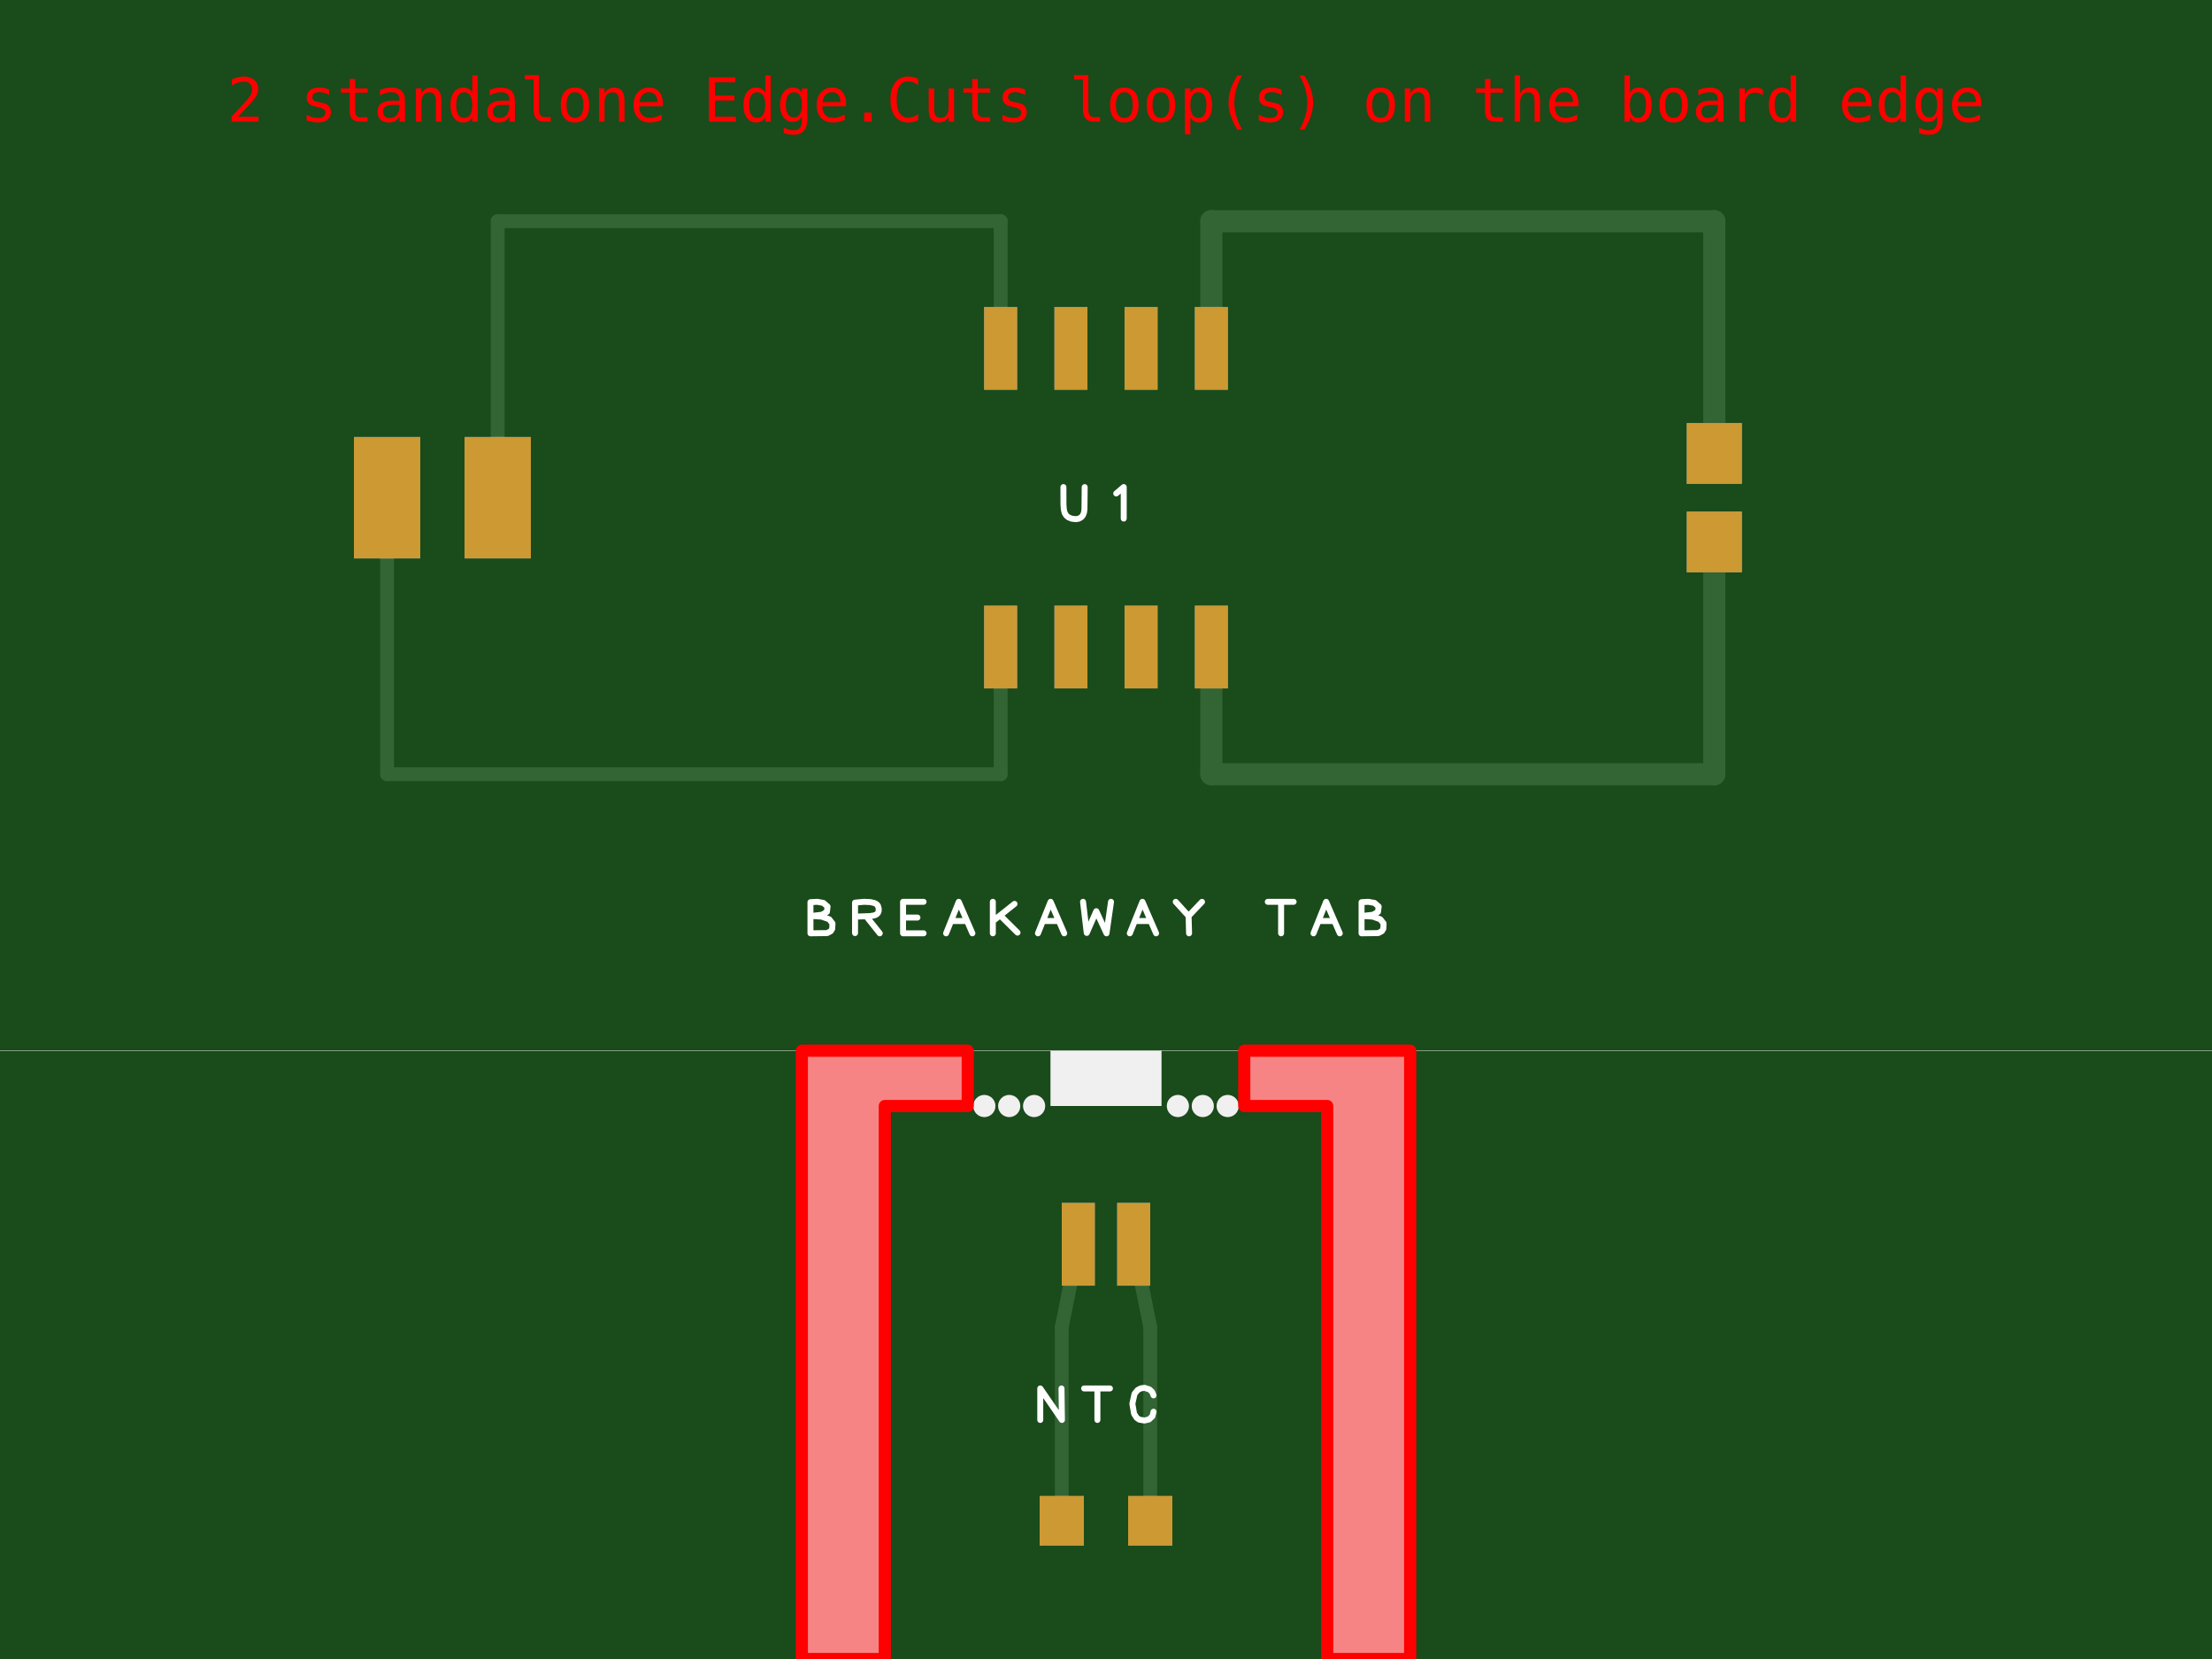
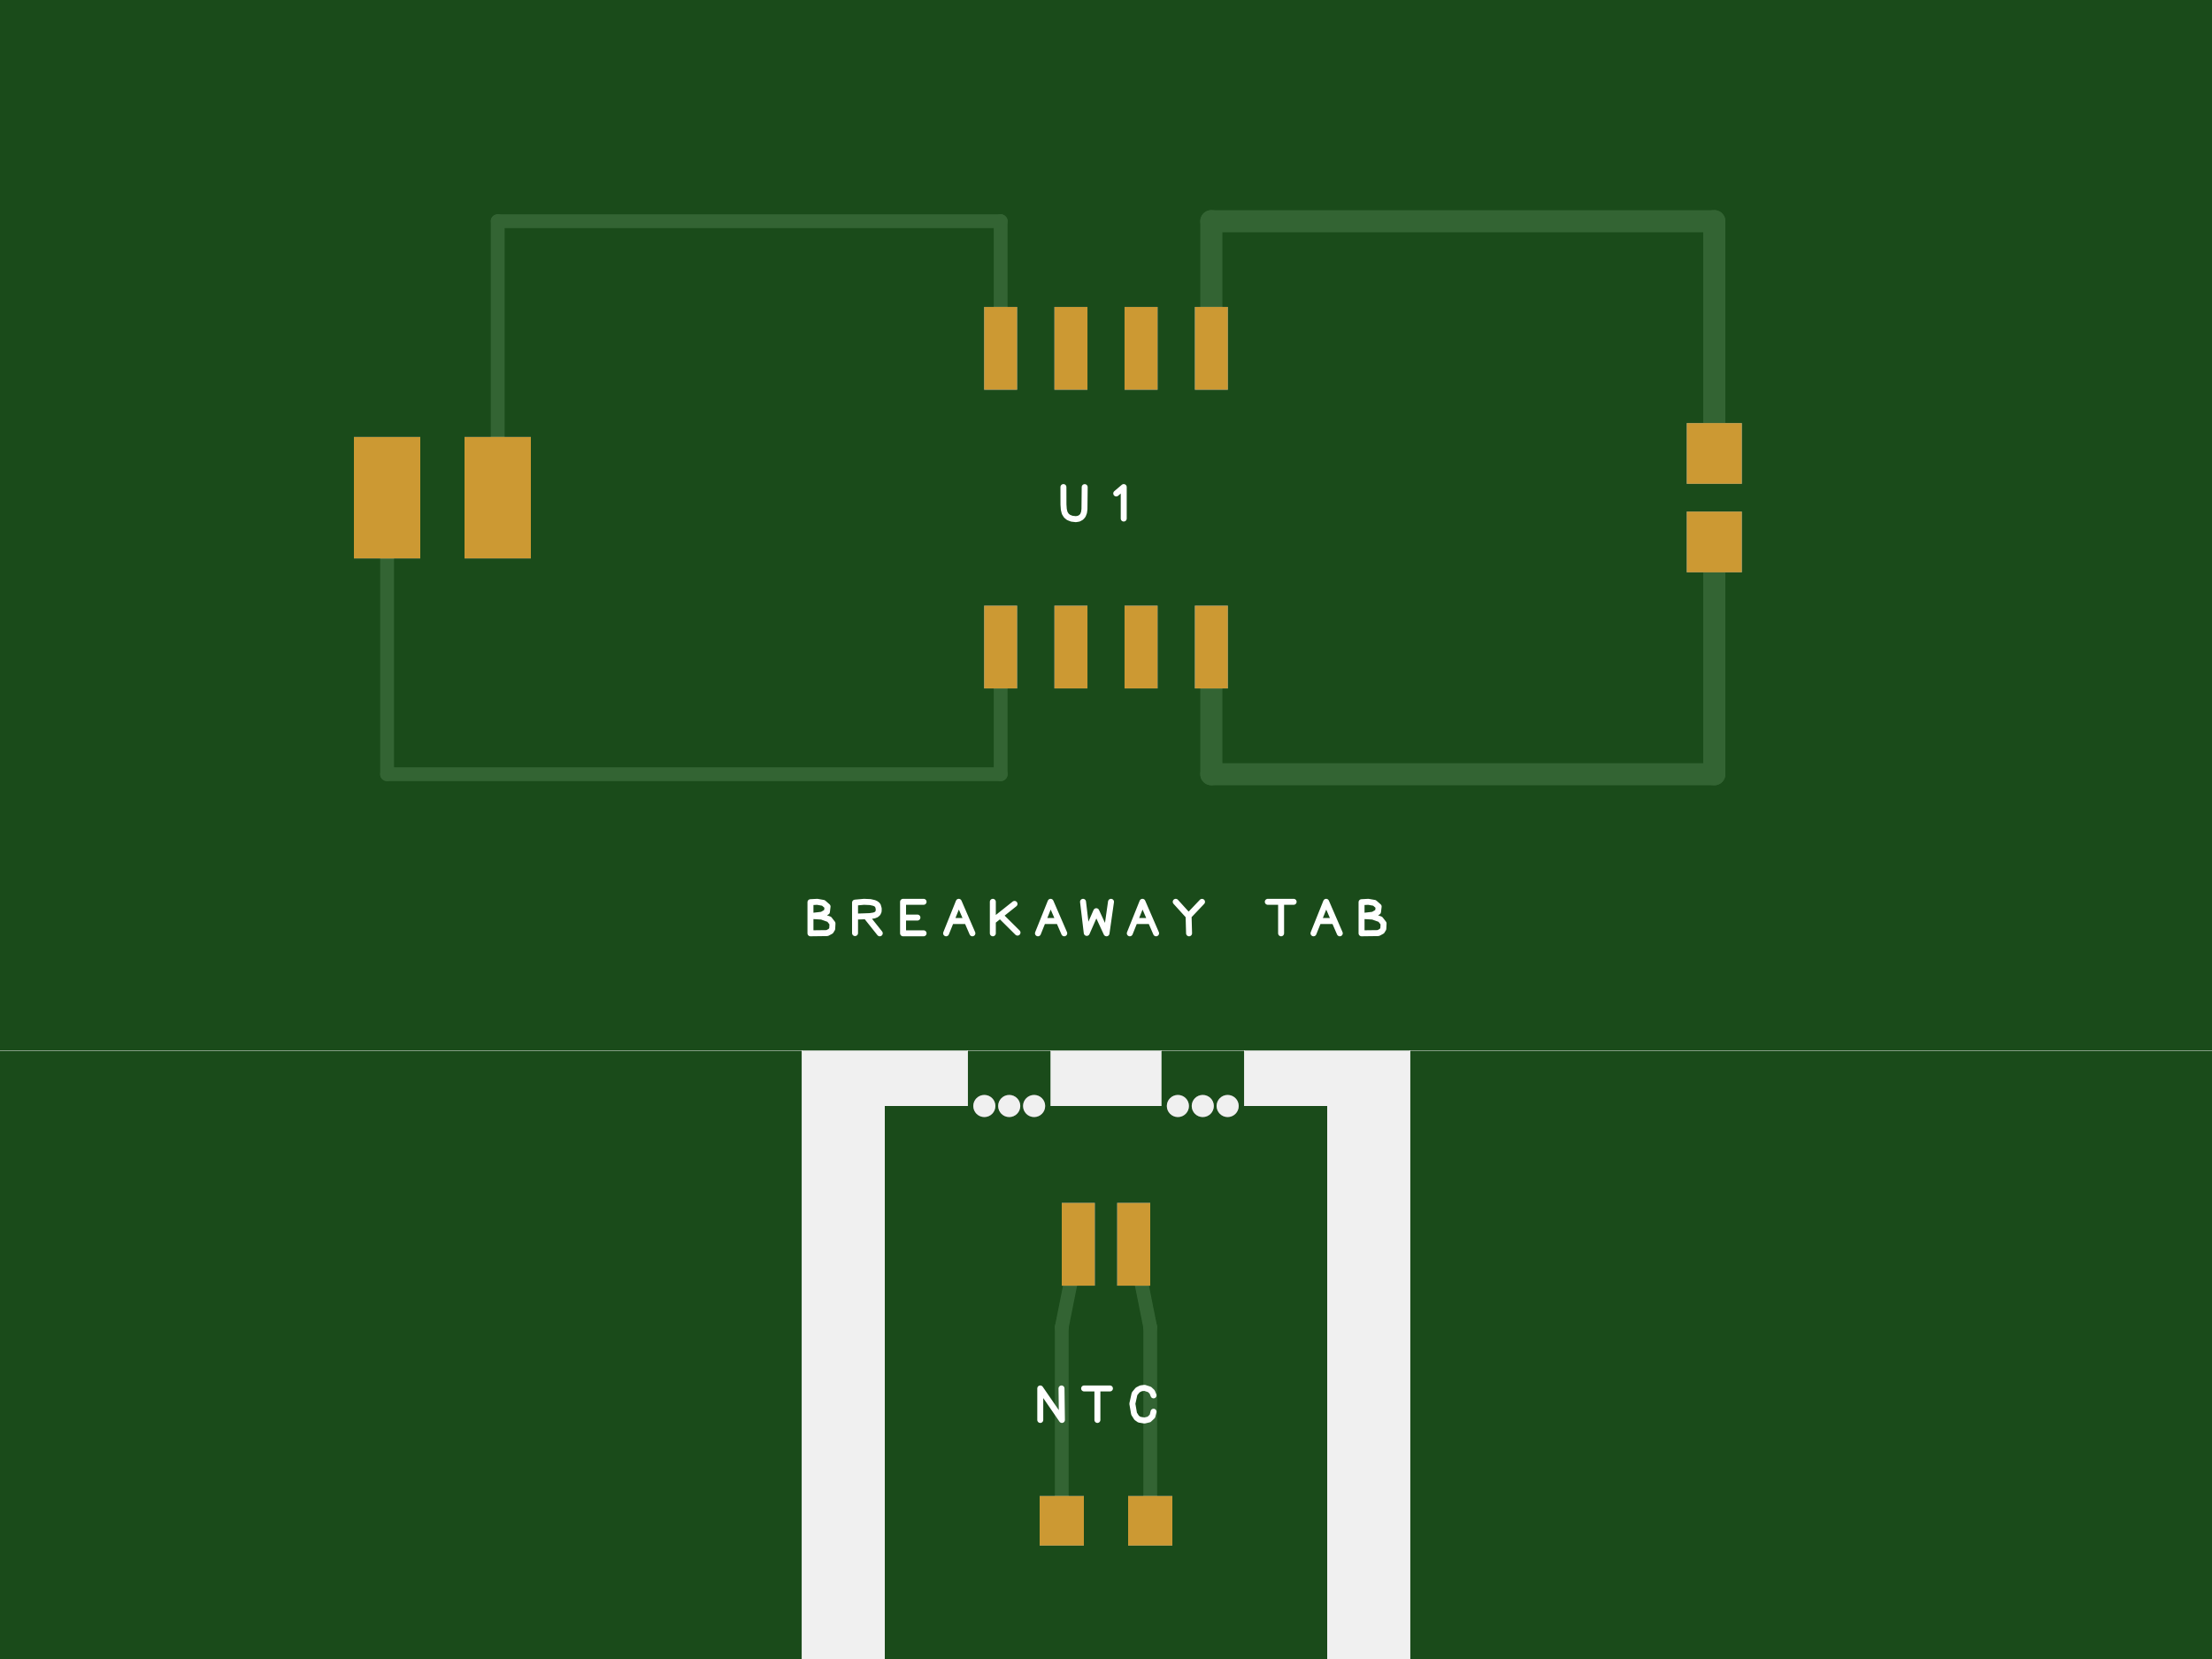
- <svg xmlns="http://www.w3.org/2000/svg" xmlns:xlink="http://www.w3.org/1999/xlink" version="1.1" stroke-linecap="round" stroke-linejoin="round" stroke-width="0" fill-rule="evenodd" clip-rule="evenodd" id="O-SPGq7aqDV8_top" viewBox="-20000 -15000 40000 30000" width="40mm" height="30mm">
+ <svg xmlns="http://www.w3.org/2000/svg" xmlns:xlink="http://www.w3.org/1999/xlink" version="1.1" stroke-linecap="round" stroke-linejoin="round" stroke-width="0" fill-rule="evenodd" clip-rule="evenodd" id="NCJI3lB-TDFe_top" viewBox="-20000 -15000 40000 30000" width="40mm" height="30mm">
  <defs>
-     <style>.O-SPGq7aqDV8_fr4 {color: #666666;}
- .O-SPGq7aqDV8_cu {color: #cccccc;}
- .O-SPGq7aqDV8_cf {color: #cc9933;}
- .O-SPGq7aqDV8_sm {color: #004200; opacity: 0.749;}
- .O-SPGq7aqDV8_ss {color: #ffffff;}
- .O-SPGq7aqDV8_sp {color: #999999;}
- .O-SPGq7aqDV8_out {color: #000000;}</style>
-     <rect x="-300" y="-750" width="600" height="1500" id="MhgFNBL5XNCg_pad-12" />
-     <rect x="-400" y="-450" width="800" height="900" id="MhgFNBL5XNCg_pad-13" />
-     <rect x="-600" y="-1100" width="1200" height="2200" id="MhgFNBL5XNCg_pad-15" />
-     <rect x="-500" y="-550" width="1000" height="1100" id="MhgFNBL5XNCg_pad-16" />
-     <circle cx="0" cy="0" r="200" id="o8z4Wb5EJP-L_pad-11" />
-     <rect x="-300" y="-750" width="600" height="1500" id="o8z4Wb5EJP-L_pad-13" />
-     <rect x="-400" y="-450" width="800" height="900" id="o8z4Wb5EJP-L_pad-14" />
-     <rect x="-600" y="-1100" width="1200" height="2200" id="o8z4Wb5EJP-L_pad-16" />
-     <rect x="-500" y="-550" width="1000" height="1100" id="o8z4Wb5EJP-L_pad-17" />
-     <circle cx="0" cy="0" r="200" id="dc7R-W7bBuLa_pad-10" />
-     <g id="O-SPGq7aqDV8_top_copper">
-       <use xlink:href="#MhgFNBL5XNCg_pad-12" x="-500" y="-7500" />
-       <use xlink:href="#MhgFNBL5XNCg_pad-12" x="500" y="-7500" />
-       <use xlink:href="#MhgFNBL5XNCg_pad-13" x="-800" y="-12500" />
-       <use xlink:href="#MhgFNBL5XNCg_pad-13" x="800" y="-12500" />
+     <style>.NCJI3lB-TDFe_fr4 {color: #666666;}
+ .NCJI3lB-TDFe_cu {color: #cccccc;}
+ .NCJI3lB-TDFe_cf {color: #cc9933;}
+ .NCJI3lB-TDFe_sm {color: #004200; opacity: 0.749;}
+ .NCJI3lB-TDFe_ss {color: #ffffff;}
+ .NCJI3lB-TDFe_sp {color: #999999;}
+ .NCJI3lB-TDFe_out {color: #000000;}</style>
+     <rect x="-300" y="-750" width="600" height="1500" id="VMW5M3R134VS_pad-12" />
+     <rect x="-400" y="-450" width="800" height="900" id="VMW5M3R134VS_pad-13" />
+     <rect x="-600" y="-1100" width="1200" height="2200" id="VMW5M3R134VS_pad-15" />
+     <rect x="-500" y="-550" width="1000" height="1100" id="VMW5M3R134VS_pad-16" />
+     <circle cx="0" cy="0" r="200" id="EzDhwskPuxFh_pad-11" />
+     <rect x="-300" y="-750" width="600" height="1500" id="EzDhwskPuxFh_pad-13" />
+     <rect x="-400" y="-450" width="800" height="900" id="EzDhwskPuxFh_pad-14" />
+     <rect x="-600" y="-1100" width="1200" height="2200" id="EzDhwskPuxFh_pad-16" />
+     <rect x="-500" y="-550" width="1000" height="1100" id="EzDhwskPuxFh_pad-17" />
+     <circle cx="0" cy="0" r="200" id="wxh13X9tEw7C_pad-10" />
+     <g id="NCJI3lB-TDFe_top_copper">
+       <use xlink:href="#VMW5M3R134VS_pad-12" x="-500" y="-7500" />
+       <use xlink:href="#VMW5M3R134VS_pad-12" x="500" y="-7500" />
+       <use xlink:href="#VMW5M3R134VS_pad-13" x="-800" y="-12500" />
+       <use xlink:href="#VMW5M3R134VS_pad-13" x="800" y="-12500" />
      <path d="M -500 -7500 -800 -9000" fill="none" stroke-width="250" />
      <path d="M -800 -9000 -800 -12500" fill="none" stroke-width="250" />
      <path d="M 500 -7500 800 -9000" fill="none" stroke-width="250" />
      <path d="M 800 -9000 800 -12500" fill="none" stroke-width="250" />
-       <use xlink:href="#MhgFNBL5XNCg_pad-12" x="-1905" y="3300" />
-       <use xlink:href="#MhgFNBL5XNCg_pad-12" x="-1905" y="8700" />
-       <use xlink:href="#MhgFNBL5XNCg_pad-12" x="-635" y="3300" />
-       <use xlink:href="#MhgFNBL5XNCg_pad-12" x="-635" y="8700" />
-       <use xlink:href="#MhgFNBL5XNCg_pad-12" x="635" y="3300" />
-       <use xlink:href="#MhgFNBL5XNCg_pad-12" x="635" y="8700" />
-       <use xlink:href="#MhgFNBL5XNCg_pad-12" x="1905" y="3300" />
-       <use xlink:href="#MhgFNBL5XNCg_pad-12" x="1905" y="8700" />
-       <use xlink:href="#MhgFNBL5XNCg_pad-15" x="-13000" y="6000" />
-       <use xlink:href="#MhgFNBL5XNCg_pad-15" x="-11000" y="6000" />
-       <use xlink:href="#MhgFNBL5XNCg_pad-16" x="11000" y="5200" />
-       <use xlink:href="#MhgFNBL5XNCg_pad-16" x="11000" y="6800" />
+       <use xlink:href="#VMW5M3R134VS_pad-12" x="-1905" y="3300" />
+       <use xlink:href="#VMW5M3R134VS_pad-12" x="-1905" y="8700" />
+       <use xlink:href="#VMW5M3R134VS_pad-12" x="-635" y="3300" />
+       <use xlink:href="#VMW5M3R134VS_pad-12" x="-635" y="8700" />
+       <use xlink:href="#VMW5M3R134VS_pad-12" x="635" y="3300" />
+       <use xlink:href="#VMW5M3R134VS_pad-12" x="635" y="8700" />
+       <use xlink:href="#VMW5M3R134VS_pad-12" x="1905" y="3300" />
+       <use xlink:href="#VMW5M3R134VS_pad-12" x="1905" y="8700" />
+       <use xlink:href="#VMW5M3R134VS_pad-15" x="-13000" y="6000" />
+       <use xlink:href="#VMW5M3R134VS_pad-15" x="-11000" y="6000" />
+       <use xlink:href="#VMW5M3R134VS_pad-16" x="11000" y="5200" />
+       <use xlink:href="#VMW5M3R134VS_pad-16" x="11000" y="6800" />
      <path d="M -13000 6000 -13000 1000" fill="none" stroke-width="250" />
      <path d="M -13000 1000 -1905 1000" fill="none" stroke-width="250" />
      <path d="M -1905 1000 -1905 3300" fill="none" stroke-width="250" />
      <path d="M -11000 6000 -11000 11000" fill="none" stroke-width="250" />
      <path d="M -11000 11000 -1905 11000" fill="none" stroke-width="250" />
      <path d="M -1905 11000 -1905 8700" fill="none" stroke-width="250" />
      <path d="M 1905 3300 1905 1000" fill="none" stroke-width="400" />
      <path d="M 1905 1000 11000 1000" fill="none" stroke-width="400" />
      <path d="M 11000 1000 11000 5200" fill="none" stroke-width="400" />
      <path d="M 1905 8700 1905 11000" fill="none" stroke-width="400" />
      <path d="M 1905 11000 11000 11000" fill="none" stroke-width="400" />
      <path d="M 11000 11000 11000 6800" fill="none" stroke-width="400" />
    </g>
-     <g id="O-SPGq7aqDV8_top_silkscreen">
+     <g id="NCJI3lB-TDFe_top_silkscreen">
      <path d="M -1188.682 -10677.135 -1188.682 -10107.637 -796.982 -10677.135 -804.668 -10107.637 M -395.954 -10107.637 71.215 -10107.637 M -155.433 -10107.637 -155.433 -10677.135 M 859.637 -10232.671 833.908 -10169.965 786.711 -10125.566 697.328 -10096.563 631.278 -10105.42 573.072 -10135.148 516.235 -10203.763 476.55 -10383.869 507.693 -10564.923 554.151 -10637.834 602.453 -10671.953 696.551 -10687.42 778.556 -10667.65 839.277 -10609.959 859.637 -10528.535" fill="none" stroke-width="108" />
      <path d="M -769.964 6192.363 -769.075 5874.945 -762.95 5788.597 -747.282 5724.637 -717.242 5675.988 -677.943 5643.821 -619.233 5620.589 -545.152 5611.803 -493.158 5620.599 -450.514 5643.768 -424.994 5670.912 -414.037 5688.756 -397.275 5734.249 -389.451 5794.514 -385.236 6191.506 M 185.158 6076.902 320.566 6192.363 320.566 5622.869" fill="none" stroke-width="108" />
      <path d="M -5344.275 -1877.135 -5344.275 -1314.321 -5222.147 -1307.637 -5110.317 -1327.291 -5034.975 -1393.253 -5046.697 -1489.693 -5135.349 -1541.299 -5326.834 -1563.446 -5140.649 -1575.125 -5004.149 -1623.863 -4946.013 -1698.793 -4950.79 -1795.697 -4976.958 -1838.506 -5042.224 -1873.294 -5344.275 -1877.135 M -4538.217 -1873.054 -4538.217 -1322.387 -4376.757 -1307.637 -4263.431 -1312.568 -4195.068 -1327.722 -4166.322 -1340.076 -4142.664 -1356.156 -4125.186 -1376.366 -4109.774 -1431.171 -4111.221 -1479.774 -4126.994 -1514.966 -4155.305 -1539.075 -4194.361 -1554.431 -4269.179 -1566.141 -4527.515 -1575.287 M -4312.978 -1598.537 -4091.146 -1877.135 M -3669.815 -1307.637 -3669.815 -1877.135 M -3669.815 -1307.637 -3298.623 -1307.637 M -3669.815 -1592.384 -3409.981 -1592.384 M -3669.815 -1877.135 -3298.623 -1877.135 M -2891.442 -1877.135 -2662.868 -1307.637 -2416.07 -1877.135 M -2776.164 -1654.998 -2542.438 -1654.998 M -2046.419 -1307.637 -2046.419 -1877.135 M -1654.259 -1345.603 -2046.419 -1657.771 M -1897.669 -1569.183 -1600.168 -1864.479 M -1230.517 -1877.135 -1001.943 -1307.637 -755.145 -1877.135 M -1115.239 -1654.998 -881.513 -1654.998 M -415.231 -1307.637 -348.2 -1869.917 -175.665 -1477.223 9.183 -1877.135 90.492 -1307.637 M 430.407 -1877.135 658.982 -1307.637 905.779 -1877.135 M 545.686 -1654.998 779.412 -1654.998 M 1260.87 -1307.637 1491.924 -1562.273 M 1736.242 -1308.446 1493.455 -1563.89 1502.126 -1877.135 M 2925.896 -1307.637 3393.065 -1307.637 M 3166.417 -1307.637 3166.417 -1877.135 M 3752.257 -1877.135 3980.831 -1307.637 4227.629 -1877.135 M 3867.535 -1654.998 4101.261 -1654.998 M 4621.274 -1877.135 4621.274 -1314.321 4743.402 -1307.637 4855.231 -1327.291 4930.574 -1393.253 4918.851 -1489.693 4830.199 -1541.299 4638.715 -1563.446 4824.9 -1575.125 4961.4 -1623.863 5019.536 -1698.793 5014.759 -1795.697 4988.591 -1838.506 4923.325 -1873.294 4621.274 -1877.135" fill="none" stroke-width="108" />
    </g>
-     <g id="O-SPGq7aqDV8_top_soldermask">
-       <use xlink:href="#o8z4Wb5EJP-L_pad-11" x="-2200" y="-5000" />
-       <use xlink:href="#o8z4Wb5EJP-L_pad-11" x="-1750" y="-5000" />
-       <use xlink:href="#o8z4Wb5EJP-L_pad-11" x="-1300" y="-5000" />
-       <use xlink:href="#o8z4Wb5EJP-L_pad-11" x="1300" y="-5000" />
-       <use xlink:href="#o8z4Wb5EJP-L_pad-11" x="1750" y="-5000" />
-       <use xlink:href="#o8z4Wb5EJP-L_pad-11" x="2200" y="-5000" />
-       <use xlink:href="#o8z4Wb5EJP-L_pad-13" x="-500" y="-7500" />
-       <use xlink:href="#o8z4Wb5EJP-L_pad-13" x="500" y="-7500" />
-       <use xlink:href="#o8z4Wb5EJP-L_pad-14" x="-800" y="-12500" />
-       <use xlink:href="#o8z4Wb5EJP-L_pad-14" x="800" y="-12500" />
-       <use xlink:href="#o8z4Wb5EJP-L_pad-13" x="-1905" y="3300" />
-       <use xlink:href="#o8z4Wb5EJP-L_pad-13" x="-1905" y="8700" />
-       <use xlink:href="#o8z4Wb5EJP-L_pad-13" x="-635" y="3300" />
-       <use xlink:href="#o8z4Wb5EJP-L_pad-13" x="-635" y="8700" />
-       <use xlink:href="#o8z4Wb5EJP-L_pad-13" x="635" y="3300" />
-       <use xlink:href="#o8z4Wb5EJP-L_pad-13" x="635" y="8700" />
-       <use xlink:href="#o8z4Wb5EJP-L_pad-13" x="1905" y="3300" />
-       <use xlink:href="#o8z4Wb5EJP-L_pad-13" x="1905" y="8700" />
-       <use xlink:href="#o8z4Wb5EJP-L_pad-16" x="-13000" y="6000" />
-       <use xlink:href="#o8z4Wb5EJP-L_pad-16" x="-11000" y="6000" />
-       <use xlink:href="#o8z4Wb5EJP-L_pad-17" x="11000" y="5200" />
-       <use xlink:href="#o8z4Wb5EJP-L_pad-17" x="11000" y="6800" />
+     <g id="NCJI3lB-TDFe_top_soldermask">
+       <use xlink:href="#EzDhwskPuxFh_pad-11" x="-2200" y="-5000" />
+       <use xlink:href="#EzDhwskPuxFh_pad-11" x="-1750" y="-5000" />
+       <use xlink:href="#EzDhwskPuxFh_pad-11" x="-1300" y="-5000" />
+       <use xlink:href="#EzDhwskPuxFh_pad-11" x="1300" y="-5000" />
+       <use xlink:href="#EzDhwskPuxFh_pad-11" x="1750" y="-5000" />
+       <use xlink:href="#EzDhwskPuxFh_pad-11" x="2200" y="-5000" />
+       <use xlink:href="#EzDhwskPuxFh_pad-13" x="-500" y="-7500" />
+       <use xlink:href="#EzDhwskPuxFh_pad-13" x="500" y="-7500" />
+       <use xlink:href="#EzDhwskPuxFh_pad-14" x="-800" y="-12500" />
+       <use xlink:href="#EzDhwskPuxFh_pad-14" x="800" y="-12500" />
+       <use xlink:href="#EzDhwskPuxFh_pad-13" x="-1905" y="3300" />
+       <use xlink:href="#EzDhwskPuxFh_pad-13" x="-1905" y="8700" />
+       <use xlink:href="#EzDhwskPuxFh_pad-13" x="-635" y="3300" />
+       <use xlink:href="#EzDhwskPuxFh_pad-13" x="-635" y="8700" />
+       <use xlink:href="#EzDhwskPuxFh_pad-13" x="635" y="3300" />
+       <use xlink:href="#EzDhwskPuxFh_pad-13" x="635" y="8700" />
+       <use xlink:href="#EzDhwskPuxFh_pad-13" x="1905" y="3300" />
+       <use xlink:href="#EzDhwskPuxFh_pad-13" x="1905" y="8700" />
+       <use xlink:href="#EzDhwskPuxFh_pad-16" x="-13000" y="6000" />
+       <use xlink:href="#EzDhwskPuxFh_pad-16" x="-11000" y="6000" />
+       <use xlink:href="#EzDhwskPuxFh_pad-17" x="11000" y="5200" />
+       <use xlink:href="#EzDhwskPuxFh_pad-17" x="11000" y="6800" />
    </g>
-     <g id="O-SPGq7aqDV8_top_drill1">
-       <use xlink:href="#dc7R-W7bBuLa_pad-10" x="-2200" y="-5000" />
-       <use xlink:href="#dc7R-W7bBuLa_pad-10" x="-1750" y="-5000" />
-       <use xlink:href="#dc7R-W7bBuLa_pad-10" x="-1300" y="-5000" />
-       <use xlink:href="#dc7R-W7bBuLa_pad-10" x="1300" y="-5000" />
-       <use xlink:href="#dc7R-W7bBuLa_pad-10" x="1750" y="-5000" />
-       <use xlink:href="#dc7R-W7bBuLa_pad-10" x="2200" y="-5000" />
+     <g id="NCJI3lB-TDFe_top_drill1">
+       <use xlink:href="#wxh13X9tEw7C_pad-10" x="-2200" y="-5000" />
+       <use xlink:href="#wxh13X9tEw7C_pad-10" x="-1750" y="-5000" />
+       <use xlink:href="#wxh13X9tEw7C_pad-10" x="-1300" y="-5000" />
+       <use xlink:href="#wxh13X9tEw7C_pad-10" x="1300" y="-5000" />
+       <use xlink:href="#wxh13X9tEw7C_pad-10" x="1750" y="-5000" />
+       <use xlink:href="#wxh13X9tEw7C_pad-10" x="2200" y="-5000" />
    </g>
-     <clipPath id="O-SPGq7aqDV8_top_outline">
-       <path d="M -20000 -15000 20000 -15000 20000 15000 -20000 15000 -20000 -15000 M -5500 -15000 -4000 -15000 -4000 -5000 -2500 -5000 -2500 -4000 -5500 -4000 -5500 -15000 M 4000 -15000 5500 -15000 5500 -4000 2500 -4000 2500 -5000 4000 -5000 4000 -15000 M -1000 -4000 1000 -4000 1000 -5000 -1000 -5000 -1000 -4000" fill="none" stroke-width="50" />
+     <clipPath id="NCJI3lB-TDFe_top_outline">
+       <path d="M -20000 -15000 -5500 -15000 -5500 -4000 -2500 -4000 -2500 -5000 -4000 -5000 -4000 -15000 4000 -15000 4000 -5000 2500 -5000 2500 -4000 5500 -4000 5500 -15000 20000 -15000 20000 15000 -20000 15000 -20000 -15000 M -1000 -4000 1000 -4000 1000 -5000 -1000 -5000 -1000 -4000" fill="none" stroke-width="50" />
    </clipPath>
-     <mask id="O-SPGq7aqDV8_top_mech-mask">
+     <mask id="NCJI3lB-TDFe_top_mech-mask">
      <g fill="#000" stroke="#000">
        <rect x="-20000" y="-15000" width="40000" height="30000" fill="#fff" />
-         <use xlink:href="#O-SPGq7aqDV8_top_drill1" />
+         <use xlink:href="#NCJI3lB-TDFe_top_drill1" />
      </g>
    </mask>
-     <mask id="O-SPGq7aqDV8_top_cf-mask">
+     <mask id="NCJI3lB-TDFe_top_cf-mask">
      <g fill="#fff" stroke="#fff">
-         <use xlink:href="#O-SPGq7aqDV8_top_soldermask" />
+         <use xlink:href="#NCJI3lB-TDFe_top_soldermask" />
      </g>
    </mask>
-     <mask id="O-SPGq7aqDV8_top_sm-mask">
+     <mask id="NCJI3lB-TDFe_top_sm-mask">
      <g fill="#000" stroke="#000">
        <rect x="-20000" y="-15000" width="40000" height="30000" fill="#fff" />
-         <use xlink:href="#O-SPGq7aqDV8_top_soldermask" />
+         <use xlink:href="#NCJI3lB-TDFe_top_soldermask" />
      </g>
    </mask>
  </defs>
  <g transform="translate(0,0) scale(1,-1)">
-     <g mask="url(#O-SPGq7aqDV8_top_mech-mask)" clip-path="url(#O-SPGq7aqDV8_top_outline)">
-       <rect x="-20000" y="-15000" width="40000" height="30000" fill="currentColor" class="O-SPGq7aqDV8_fr4" />
-       <use xlink:href="#O-SPGq7aqDV8_top_copper" fill="currentColor" stroke="currentColor" class="O-SPGq7aqDV8_cu" />
-       <use xlink:href="#O-SPGq7aqDV8_top_copper" fill="currentColor" stroke="currentColor" class="O-SPGq7aqDV8_cf" mask="url(#O-SPGq7aqDV8_top_cf-mask)" />
-       <g mask="url(#O-SPGq7aqDV8_top_sm-mask)">
-         <rect x="-20000" y="-15000" width="40000" height="30000" fill="currentColor" class="O-SPGq7aqDV8_sm" />
-         <use xlink:href="#O-SPGq7aqDV8_top_silkscreen" fill="currentColor" stroke="currentColor" class="O-SPGq7aqDV8_ss" />
+     <g mask="url(#NCJI3lB-TDFe_top_mech-mask)" clip-path="url(#NCJI3lB-TDFe_top_outline)">
+       <rect x="-20000" y="-15000" width="40000" height="30000" fill="currentColor" class="NCJI3lB-TDFe_fr4" />
+       <use xlink:href="#NCJI3lB-TDFe_top_copper" fill="currentColor" stroke="currentColor" class="NCJI3lB-TDFe_cu" />
+       <use xlink:href="#NCJI3lB-TDFe_top_copper" fill="currentColor" stroke="currentColor" class="NCJI3lB-TDFe_cf" mask="url(#NCJI3lB-TDFe_top_cf-mask)" />
+       <g mask="url(#NCJI3lB-TDFe_top_sm-mask)">
+         <rect x="-20000" y="-15000" width="40000" height="30000" fill="currentColor" class="NCJI3lB-TDFe_sm" />
+         <use xlink:href="#NCJI3lB-TDFe_top_silkscreen" fill="currentColor" stroke="currentColor" class="NCJI3lB-TDFe_ss" />
      </g>
    </g>
  </g>
-   <g transform="scale(1,-1)">
-     <path d="M-5500 -15000 L-4000 -15000 L-4000 -5000 L-2500 -5000 L-2500 -4000 L-5500 -4000 L-5500 -15000 Z" fill="#ff0000" fill-opacity="0.45" stroke="#ff0000" stroke-width="220" />
-     <path d="M4000 -15000 L5500 -15000 L5500 -4000 L2500 -4000 L2500 -5000 L4000 -5000 L4000 -15000 Z" fill="#ff0000" fill-opacity="0.45" stroke="#ff0000" stroke-width="220" />
-   </g>
-   <text x="0" y="-12800" font-family="monospace" font-size="1100" text-anchor="middle" fill="#ff0000" stroke="none">2 standalone Edge.Cuts loop(s) on the board edge</text>
+   <g transform="scale(1,-1)" />
</svg>
